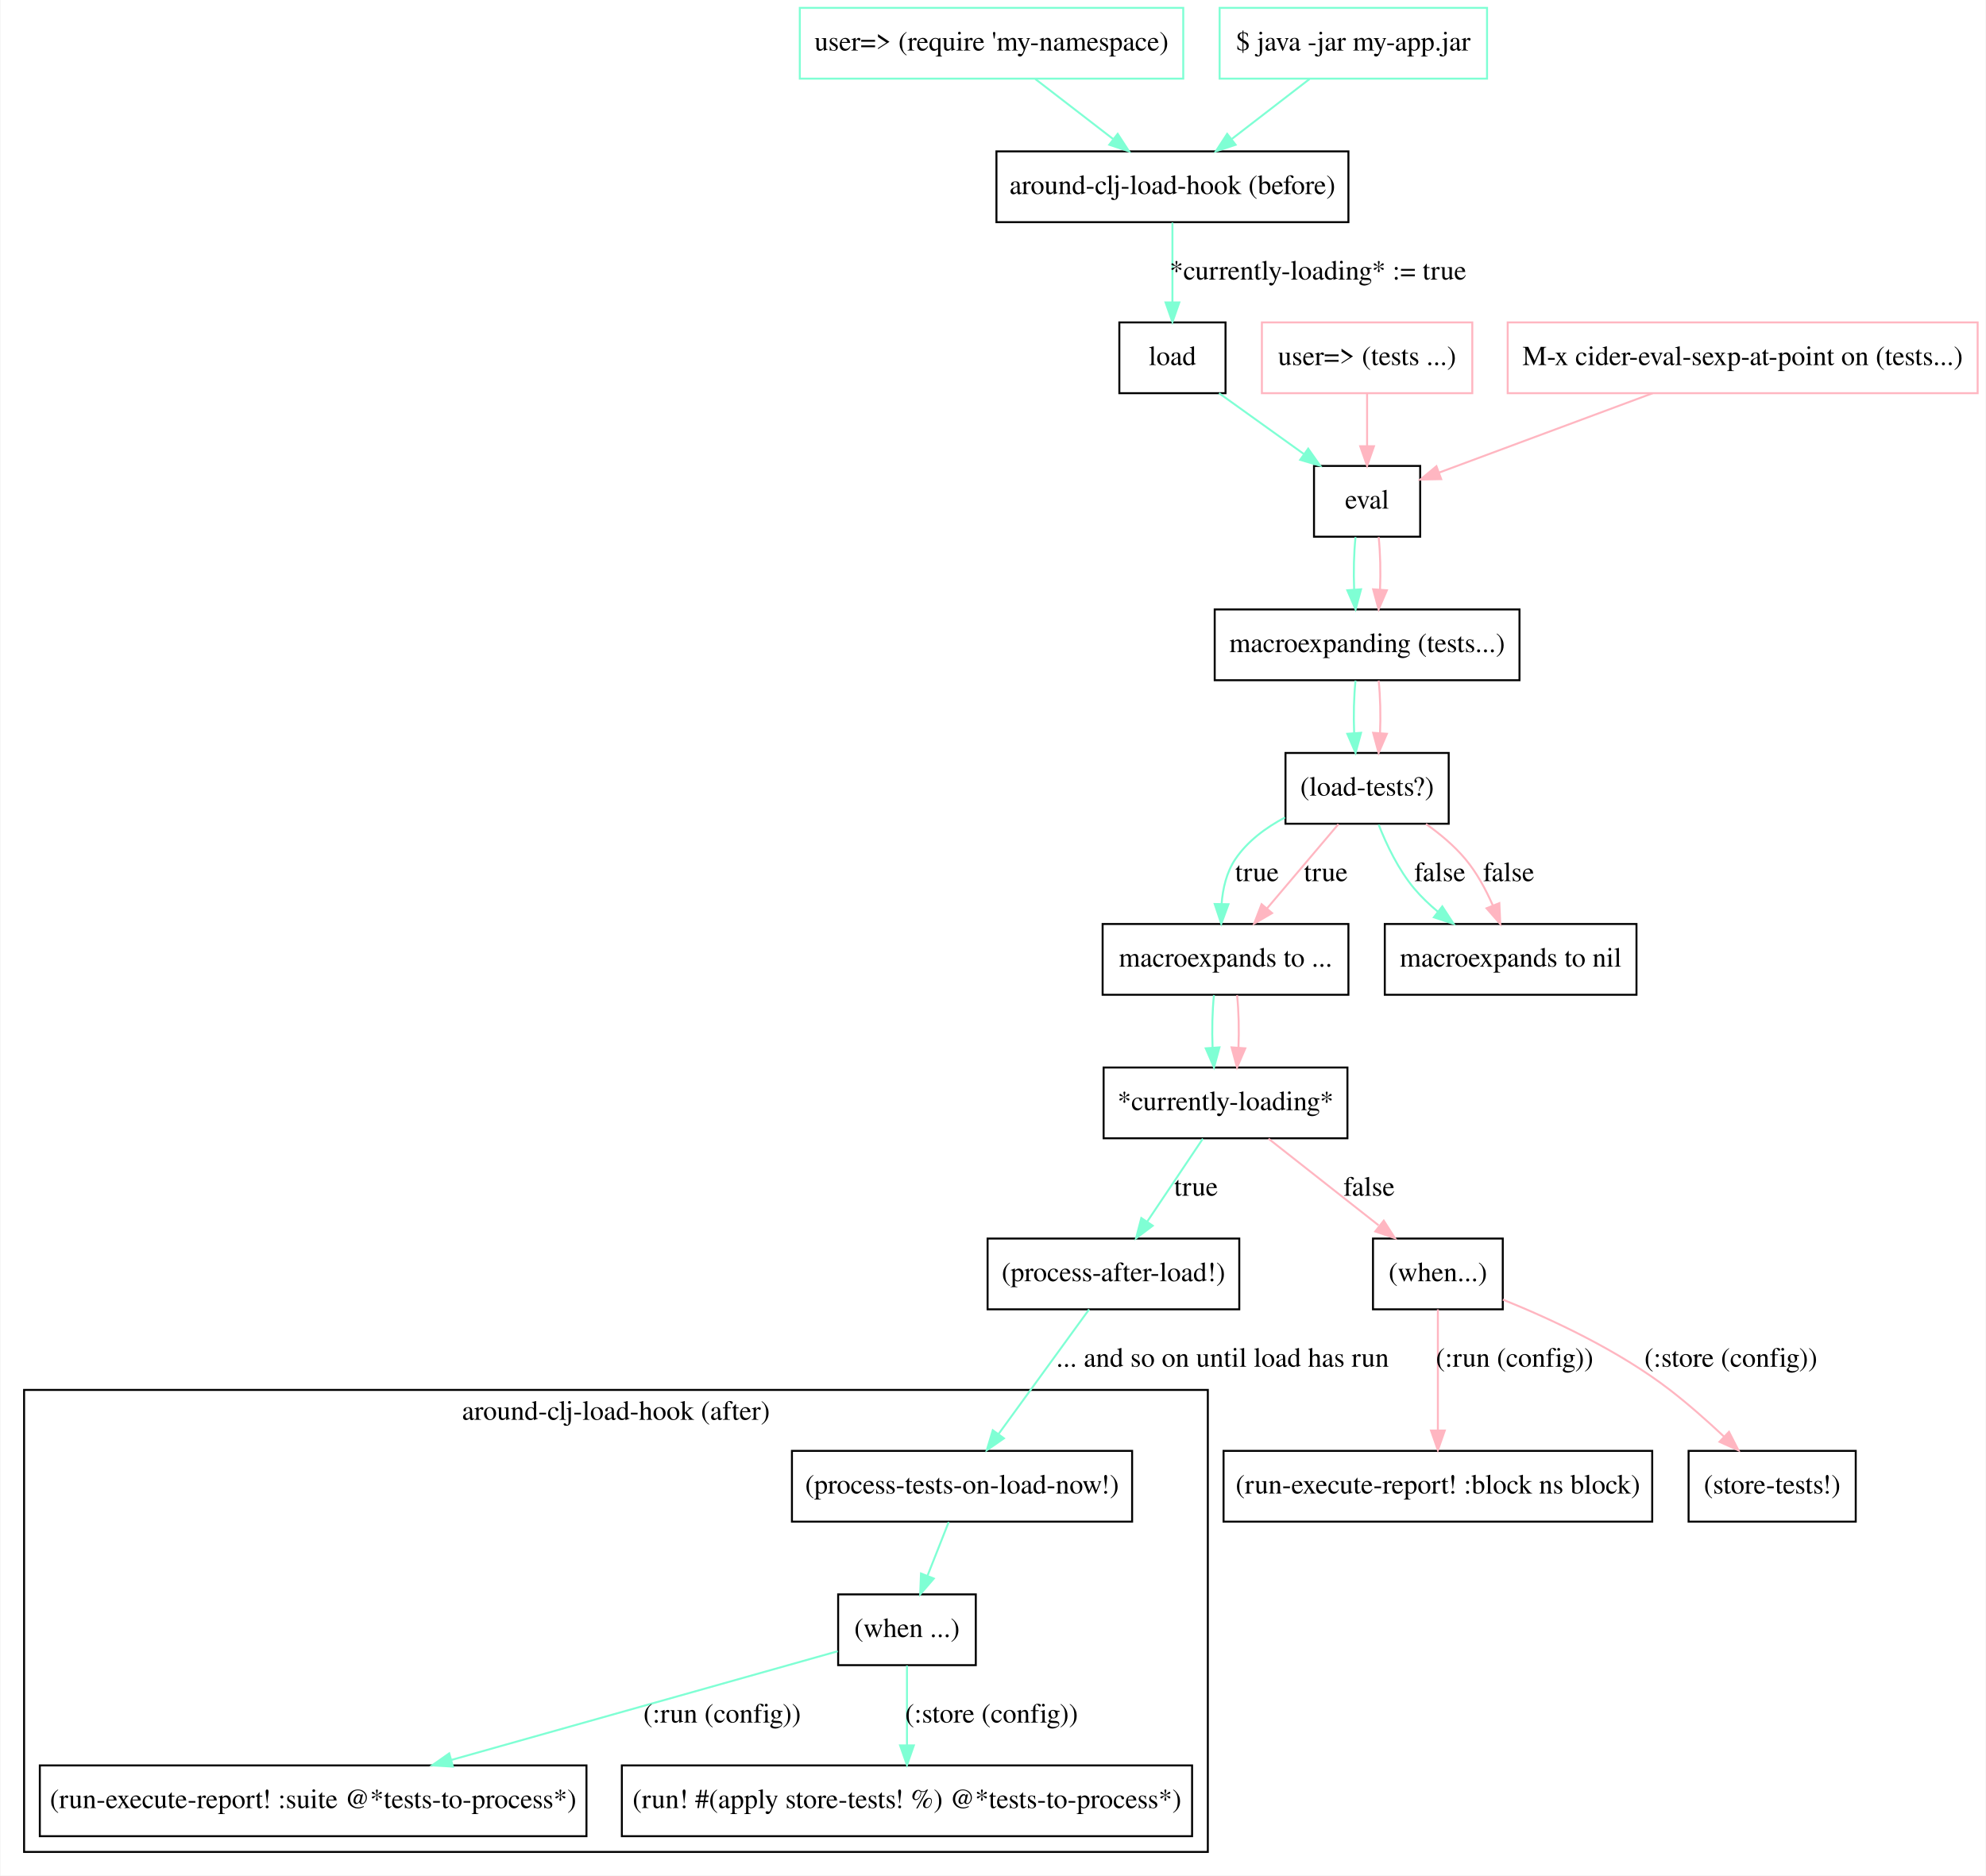
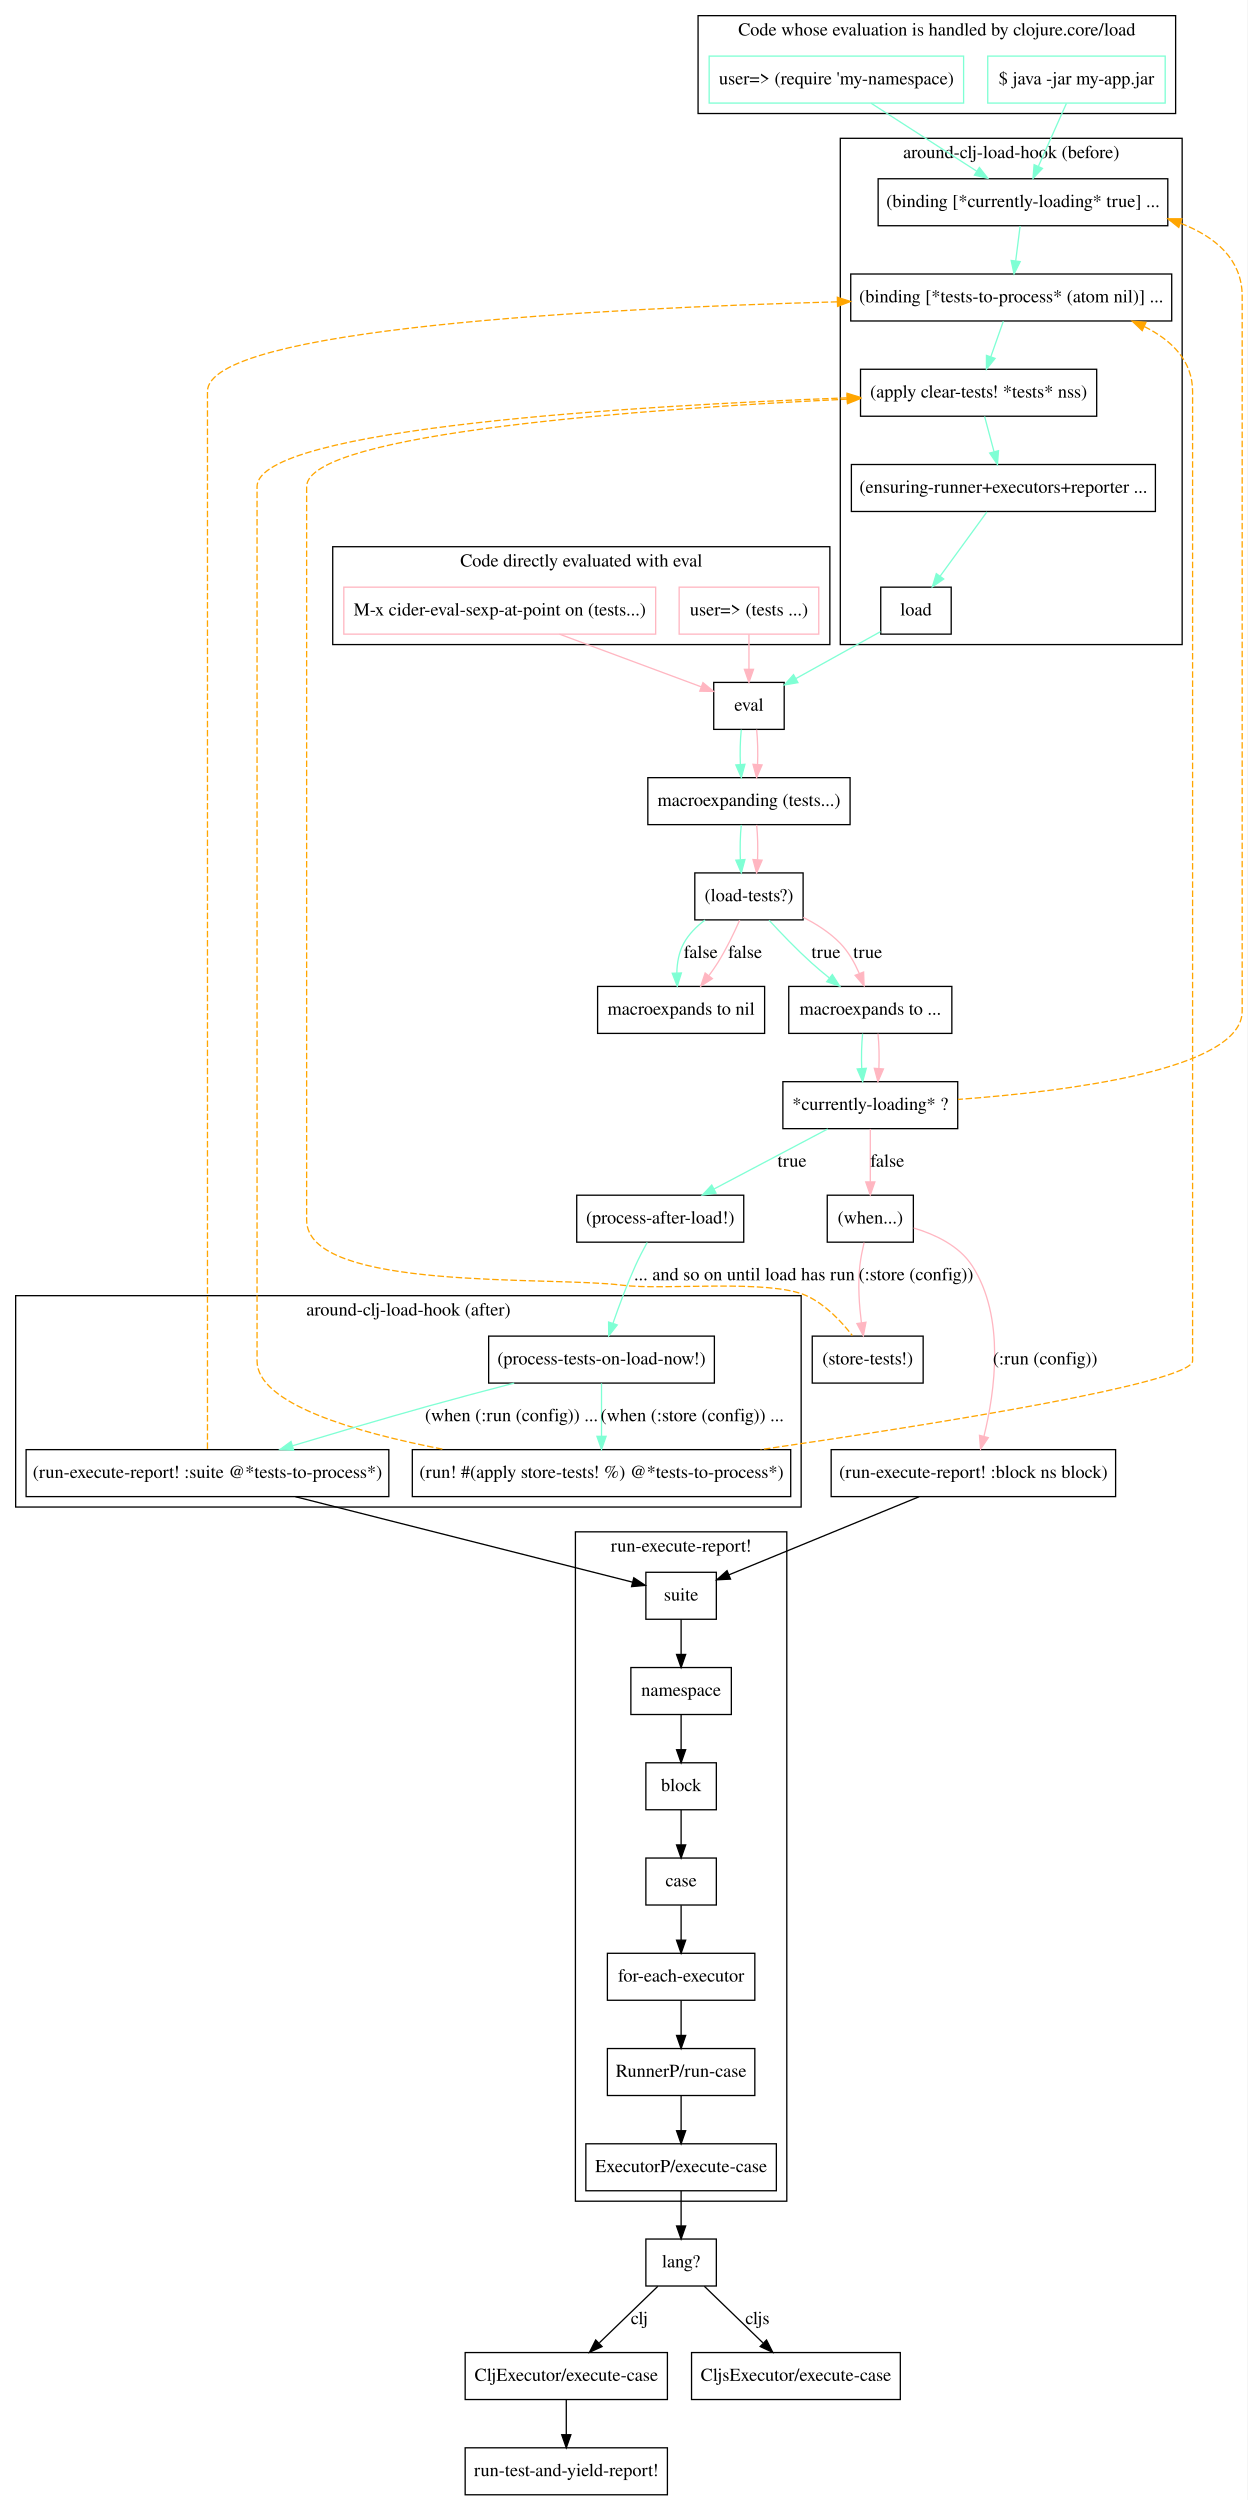
- <svg xmlns="http://www.w3.org/2000/svg" width="1010pt" height="954pt" viewBox="0.00 0.00 1009.50 954.00">
-   <g id="graph0" class="graph" transform="scale(1 1) rotate(0) translate(4 950)">
-     <polygon fill="white" stroke="transparent" points="-4,4 -4,-950 1005.5,-950 1005.5,4 -4,4" />
+ <svg xmlns="http://www.w3.org/2000/svg" width="956pt" height="1916pt" viewBox="0.00 0.00 956.00 1916.00">
+   <g id="graph0" class="graph" transform="scale(1 1) rotate(0) translate(4 1912)">
+     <polygon fill="white" stroke="transparent" points="-4,4 -4,-1912 952,-1912 952,4 -4,4" />
    <g id="clust1" class="cluster">
-       <polygon fill="none" stroke="black" points="8,-8 8,-243 610,-243 610,-8 8,-8" />
-       <text text-anchor="middle" x="309" y="-227.8" font-family="Times,serif" font-size="14.00">around-clj-load-hook (after)</text>
+       <polygon fill="none" stroke="black" points="531,-1825 531,-1900 897,-1900 897,-1825 531,-1825" />
+       <text text-anchor="middle" x="714" y="-1884.8" font-family="Times,serif" font-size="14.00">Code whose evaluation is handled by clojure.core/load</text>
+     </g>
+     <g id="clust2" class="cluster">
+       <polygon fill="none" stroke="black" points="251,-1418 251,-1493 632,-1493 632,-1418 251,-1418" />
+       <text text-anchor="middle" x="441.5" y="-1477.8" font-family="Times,serif" font-size="14.00">Code directly evaluated with eval</text>
+     </g>
+     <g id="clust3" class="cluster">
+       <polygon fill="none" stroke="black" points="640,-1418 640,-1806 902,-1806 902,-1418 640,-1418" />
+       <text text-anchor="middle" x="771" y="-1790.8" font-family="Times,serif" font-size="14.00">around-clj-load-hook (before)</text>
+     </g>
+     <g id="clust4" class="cluster">
+       <polygon fill="none" stroke="black" points="8,-757 8,-919 610,-919 610,-757 8,-757" />
+       <text text-anchor="middle" x="309" y="-903.8" font-family="Times,serif" font-size="14.00">around-clj-load-hook (after)</text>
+     </g>
+     <g id="clust6" class="cluster">
+       <polygon fill="none" stroke="black" points="437,-225 437,-738 599,-738 599,-225 437,-225" />
+       <text text-anchor="middle" x="518" y="-722.8" font-family="Times,serif" font-size="14.00">run-execute-report!</text>
    </g>
    <g id="node1" class="node">
-       <polygon fill="none" stroke="aquamarine" points="597.5,-946 402.5,-946 402.5,-910 597.5,-910 597.5,-946" />
-       <text text-anchor="middle" x="500" y="-924.3" font-family="Times,serif" font-size="14.00">user=&gt; (require 'my-namespace)</text>
+       <polygon fill="none" stroke="aquamarine" points="734.5,-1869 539.5,-1869 539.5,-1833 734.5,-1833 734.5,-1869" />
+       <text text-anchor="middle" x="637" y="-1847.3" font-family="Times,serif" font-size="14.00">user=&gt; (require 'my-namespace)</text>
    </g>
    <g id="node5" class="node">
-       <polygon fill="none" stroke="black" points="681.5,-873 502.5,-873 502.5,-837 681.5,-837 681.5,-873" />
-       <text text-anchor="middle" x="592" y="-851.3" font-family="Times,serif" font-size="14.00">around-clj-load-hook (before)</text>
+       <polygon fill="none" stroke="black" points="891,-1775 669,-1775 669,-1739 891,-1739 891,-1775" />
+       <text text-anchor="middle" x="780" y="-1753.3" font-family="Times,serif" font-size="14.00">(binding [*currently-loading* true] ...</text>
    </g>
    <g id="edge1" class="edge">
-       <path fill="none" stroke="aquamarine" d="M522.27,-909.81C534.14,-900.66 548.9,-889.26 561.79,-879.32" />
-       <polygon fill="aquamarine" stroke="aquamarine" points="564.16,-881.91 569.93,-873.03 559.88,-876.37 564.16,-881.91" />
+       <path fill="none" stroke="aquamarine" d="M663.56,-1832.91C686.39,-1818.22 719.51,-1796.92 744.59,-1780.78" />
+       <polygon fill="aquamarine" stroke="aquamarine" points="746.58,-1783.66 753.09,-1775.31 742.79,-1777.78 746.58,-1783.66" />
    </g>
    <g id="node2" class="node">
-       <polygon fill="none" stroke="aquamarine" points="752,-946 616,-946 616,-910 752,-910 752,-946" />
-       <text text-anchor="middle" x="684" y="-924.3" font-family="Times,serif" font-size="14.00">$ java -jar my-app.jar</text>
+       <polygon fill="none" stroke="aquamarine" points="889,-1869 753,-1869 753,-1833 889,-1833 889,-1869" />
+       <text text-anchor="middle" x="821" y="-1847.3" font-family="Times,serif" font-size="14.00">$ java -jar my-app.jar</text>
    </g>
    <g id="edge2" class="edge">
-       <path fill="none" stroke="aquamarine" d="M661.73,-909.81C649.86,-900.66 635.1,-889.26 622.21,-879.32" />
-       <polygon fill="aquamarine" stroke="aquamarine" points="624.12,-876.37 614.07,-873.03 619.84,-881.91 624.12,-876.37" />
+       <path fill="none" stroke="aquamarine" d="M813.29,-1832.7C807.28,-1819.2 798.82,-1800.23 791.93,-1784.78" />
+       <polygon fill="aquamarine" stroke="aquamarine" points="794.94,-1782.94 787.68,-1775.23 788.55,-1785.79 794.94,-1782.94" />
    </g>
    <g id="node3" class="node">
-       <polygon fill="none" stroke="lightpink" points="744.5,-786 637.5,-786 637.5,-750 744.5,-750 744.5,-786" />
-       <text text-anchor="middle" x="691" y="-764.3" font-family="Times,serif" font-size="14.00">user=&gt; (tests ...)</text>
+       <polygon fill="none" stroke="lightpink" points="623.5,-1462 516.5,-1462 516.5,-1426 623.5,-1426 623.5,-1462" />
+       <text text-anchor="middle" x="570" y="-1440.3" font-family="Times,serif" font-size="14.00">user=&gt; (tests ...)</text>
+     </g>
+     <g id="node11" class="node">
+       <polygon fill="none" stroke="black" points="597,-1389 543,-1389 543,-1353 597,-1353 597,-1389" />
+       <text text-anchor="middle" x="570" y="-1367.3" font-family="Times,serif" font-size="14.00">eval</text>
+     </g>
+     <g id="edge8" class="edge">
+       <path fill="none" stroke="lightpink" d="M570,-1425.81C570,-1417.79 570,-1408.05 570,-1399.07" />
+       <polygon fill="lightpink" stroke="lightpink" points="573.5,-1399.03 570,-1389.03 566.5,-1399.03 573.5,-1399.03" />
+     </g>
+     <g id="node4" class="node">
+       <polygon fill="none" stroke="lightpink" points="498.5,-1462 259.5,-1462 259.5,-1426 498.5,-1426 498.5,-1462" />
+       <text text-anchor="middle" x="379" y="-1440.3" font-family="Times,serif" font-size="14.00">M-x cider-eval-sexp-at-point on (tests...)</text>
+     </g>
+     <g id="edge9" class="edge">
+       <path fill="none" stroke="lightpink" d="M424.75,-1425.99C458.01,-1413.63 502.44,-1397.11 533.37,-1385.62" />
+       <polygon fill="lightpink" stroke="lightpink" points="534.75,-1388.84 542.91,-1382.07 532.31,-1382.28 534.75,-1388.84" />
+     </g>
+     <g id="node6" class="node">
+       <polygon fill="none" stroke="black" points="730,-1083 596,-1083 596,-1047 730,-1047 730,-1083" />
+       <text text-anchor="middle" x="663" y="-1061.3" font-family="Times,serif" font-size="14.00">*currently-loading* ?</text>
+     </g>
+     <g id="edge29" class="edge">
+       <path fill="none" stroke="orange" stroke-dasharray="5,2" d="M900.8,-1740.91C927.49,-1730.52 948,-1713.32 948,-1685 948,-1685 948,-1685 948,-1137 948,-1092.32 814.44,-1075.54 730.18,-1069.4" />
+       <polygon fill="orange" stroke="orange" points="899.4,-1737.7 891.12,-1744.31 901.72,-1744.3 899.4,-1737.7" />
    </g>
    <g id="node7" class="node">
-       <polygon fill="none" stroke="black" points="718,-713 664,-713 664,-677 718,-677 718,-713" />
-       <text text-anchor="middle" x="691" y="-691.3" font-family="Times,serif" font-size="14.00">eval</text>
+       <polygon fill="none" stroke="black" points="894,-1702 648,-1702 648,-1666 894,-1666 894,-1702" />
+       <text text-anchor="middle" x="771" y="-1680.3" font-family="Times,serif" font-size="14.00">(binding [*tests-to-process* (atom nil)] ...</text>
+     </g>
+     <g id="edge3" class="edge">
+       <path fill="none" stroke="aquamarine" d="M777.82,-1738.81C776.8,-1730.79 775.57,-1721.05 774.43,-1712.07" />
+       <polygon fill="aquamarine" stroke="aquamarine" points="777.89,-1711.51 773.16,-1702.03 770.94,-1712.39 777.89,-1711.51" />
+     </g>
+     <g id="node16" class="node">
+       <polygon fill="none" stroke="black" points="566,-996 438,-996 438,-960 566,-960 566,-996" />
+       <text text-anchor="middle" x="502" y="-974.3" font-family="Times,serif" font-size="14.00">(process-after-load!)</text>
+     </g>
+     <g id="edge20" class="edge">
+       <path fill="none" stroke="aquamarine" d="M630.42,-1046.8C605.24,-1033.51 570.23,-1015.02 543.12,-1000.71" />
+       <polygon fill="aquamarine" stroke="aquamarine" points="544.73,-997.6 534.26,-996.03 541.47,-1003.79 544.73,-997.6" />
+       <text text-anchor="middle" x="603" y="-1017.8" font-family="Times,serif" font-size="14.00">true</text>
+     </g>
+     <g id="node17" class="node">
+       <polygon fill="none" stroke="black" points="696,-996 630,-996 630,-960 696,-960 696,-996" />
+       <text text-anchor="middle" x="663" y="-974.3" font-family="Times,serif" font-size="14.00">(when...)</text>
+     </g>
+     <g id="edge21" class="edge">
+       <path fill="none" stroke="lightpink" d="M663,-1046.8C663,-1035.16 663,-1019.55 663,-1006.24" />
+       <polygon fill="lightpink" stroke="lightpink" points="666.5,-1006.18 663,-996.18 659.5,-1006.18 666.5,-1006.18" />
+       <text text-anchor="middle" x="676" y="-1017.8" font-family="Times,serif" font-size="14.00">false</text>
+     </g>
+     <g id="node8" class="node">
+       <polygon fill="none" stroke="black" points="836.5,-1629 655.5,-1629 655.5,-1593 836.5,-1593 836.5,-1629" />
+       <text text-anchor="middle" x="746" y="-1607.3" font-family="Times,serif" font-size="14.00">(apply clear-tests! *tests* nss)</text>
+     </g>
+     <g id="edge4" class="edge">
+       <path fill="none" stroke="aquamarine" d="M764.95,-1665.81C762.06,-1657.62 758.54,-1647.62 755.33,-1638.48" />
+       <polygon fill="aquamarine" stroke="aquamarine" points="758.62,-1637.3 752,-1629.03 752.02,-1639.62 758.62,-1637.3" />
+     </g>
+     <g id="node21" class="node">
+       <polygon fill="none" stroke="black" points="602,-801 312,-801 312,-765 602,-765 602,-801" />
+       <text text-anchor="middle" x="457" y="-779.3" font-family="Times,serif" font-size="14.00">(run! #(apply store-tests! %) @*tests-to-process*)</text>
+     </g>
+     <g id="edge27" class="edge">
+       <path fill="none" stroke="orange" stroke-dasharray="5,2" d="M873.02,-1661.71C894.08,-1651.19 910,-1635.47 910,-1612 910,-1612 910,-1612 910,-869 910,-852.12 713.16,-820.56 578.99,-801.01" />
+       <polygon fill="orange" stroke="orange" points="871.39,-1658.61 863.72,-1665.91 874.27,-1664.99 871.39,-1658.61" />
+     </g>
+     <g id="node22" class="node">
+       <polygon fill="none" stroke="black" points="294,-801 16,-801 16,-765 294,-765 294,-801" />
+       <text text-anchor="middle" x="155" y="-779.3" font-family="Times,serif" font-size="14.00">(run-execute-report! :suite @*tests-to-process*)</text>
+     </g>
+     <g id="edge28" class="edge">
+       <path fill="none" stroke="orange" stroke-dasharray="5,2" d="M637.68,-1680.68C456.55,-1675.71 155,-1660.21 155,-1612 155,-1612 155,-1612 155,-869 155,-845.54 155,-818.43 155,-801.26" />
+       <polygon fill="orange" stroke="orange" points="637.73,-1684.18 647.82,-1680.95 637.92,-1677.18 637.73,-1684.18" />
+     </g>
+     <g id="node9" class="node">
+       <polygon fill="none" stroke="black" points="881.5,-1556 648.5,-1556 648.5,-1520 881.5,-1520 881.5,-1556" />
+       <text text-anchor="middle" x="765" y="-1534.3" font-family="Times,serif" font-size="14.00">(ensuring-runner+executors+reporter ...</text>
    </g>
    <g id="edge5" class="edge">
-       <path fill="none" stroke="lightpink" d="M691,-749.81C691,-741.79 691,-732.05 691,-723.07" />
-       <polygon fill="lightpink" stroke="lightpink" points="694.5,-723.03 691,-713.03 687.5,-723.03 694.5,-723.03" />
-     </g>
-     <g id="node4" class="node">
-       <polygon fill="none" stroke="lightpink" points="1001.5,-786 762.5,-786 762.5,-750 1001.5,-750 1001.5,-786" />
-       <text text-anchor="middle" x="882" y="-764.3" font-family="Times,serif" font-size="14.00">M-x cider-eval-sexp-at-point on (tests...)</text>
+       <path fill="none" stroke="aquamarine" d="M750.6,-1592.81C752.77,-1584.7 755.41,-1574.84 757.83,-1565.78" />
+       <polygon fill="aquamarine" stroke="aquamarine" points="761.24,-1566.59 760.44,-1556.03 754.48,-1564.78 761.24,-1566.59" />
+     </g>
+     <g id="node19" class="node">
+       <polygon fill="none" stroke="black" points="703.5,-888 618.5,-888 618.5,-852 703.5,-852 703.5,-888" />
+       <text text-anchor="middle" x="661" y="-866.3" font-family="Times,serif" font-size="14.00">(store-tests!)</text>
+     </g>
+     <g id="edge30" class="edge">
+       <path fill="none" stroke="orange" stroke-dasharray="5,2" d="M645.26,-1606.09C495.35,-1598.91 231,-1580.38 231,-1539 231,-1539 231,-1539 231,-977 231,-922.09 418.55,-934.13 473,-927 504.12,-922.93 585.43,-931.98 614,-919 628.44,-912.44 640.8,-899.3 649.22,-888.43" />
+       <polygon fill="orange" stroke="orange" points="645.26,-1609.6 655.41,-1606.57 645.58,-1602.61 645.26,-1609.6" />
+     </g>
+     <g id="edge31" class="edge">
+       <path fill="none" stroke="orange" stroke-dasharray="5,2" d="M644.99,-1607.09C485.44,-1601.12 193,-1584.05 193,-1539 193,-1539 193,-1539 193,-869 193,-836.32 267.23,-814.4 336.97,-801.01" />
+       <polygon fill="orange" stroke="orange" points="645.18,-1610.6 655.3,-1607.47 645.44,-1603.6 645.18,-1610.6" />
+     </g>
+     <g id="node10" class="node">
+       <polygon fill="none" stroke="black" points="725,-1462 671,-1462 671,-1426 725,-1426 725,-1462" />
+       <text text-anchor="middle" x="698" y="-1440.3" font-family="Times,serif" font-size="14.00">load</text>
    </g>
    <g id="edge6" class="edge">
-       <path fill="none" stroke="lightpink" d="M836.25,-749.99C802.99,-737.63 758.56,-721.11 727.63,-709.62" />
-       <polygon fill="lightpink" stroke="lightpink" points="728.69,-706.28 718.09,-706.07 726.25,-712.84 728.69,-706.28" />
-     </g>
-     <g id="node6" class="node">
-       <polygon fill="none" stroke="black" points="619,-786 565,-786 565,-750 619,-750 619,-786" />
-       <text text-anchor="middle" x="592" y="-764.3" font-family="Times,serif" font-size="14.00">load</text>
-     </g>
-     <g id="edge3" class="edge">
-       <path fill="none" stroke="aquamarine" d="M592,-836.8C592,-825.16 592,-809.55 592,-796.24" />
-       <polygon fill="aquamarine" stroke="aquamarine" points="595.5,-796.18 592,-786.18 588.5,-796.18 595.5,-796.18" />
-       <text text-anchor="middle" x="666" y="-807.8" font-family="Times,serif" font-size="14.00">*currently-loading* := true</text>
-     </g>
-     <g id="edge4" class="edge">
-       <path fill="none" stroke="aquamarine" d="M615.71,-749.99C628.6,-740.75 644.72,-729.19 658.73,-719.14" />
-       <polygon fill="aquamarine" stroke="aquamarine" points="661.05,-721.79 667.14,-713.11 656.97,-716.1 661.05,-721.79" />
-     </g>
-     <g id="node8" class="node">
-       <polygon fill="none" stroke="black" points="768.5,-640 613.5,-640 613.5,-604 768.5,-604 768.5,-640" />
-       <text text-anchor="middle" x="691" y="-618.3" font-family="Times,serif" font-size="14.00">macroexpanding (tests...)</text>
+       <path fill="none" stroke="aquamarine" d="M752.4,-1519.7C742.29,-1505.82 727.96,-1486.14 716.54,-1470.46" />
+       <polygon fill="aquamarine" stroke="aquamarine" points="719.26,-1468.25 710.55,-1462.23 713.6,-1472.37 719.26,-1468.25" />
    </g>
    <g id="edge7" class="edge">
-       <path fill="none" stroke="aquamarine" d="M685.12,-676.81C684.28,-668.79 684.05,-659.05 684.42,-650.07" />
-       <polygon fill="aquamarine" stroke="aquamarine" points="687.92,-650.25 685.14,-640.03 680.94,-649.75 687.92,-650.25" />
-     </g>
-     <g id="edge8" class="edge">
-       <path fill="none" stroke="lightpink" d="M696.88,-676.81C697.72,-668.79 697.95,-659.05 697.58,-650.07" />
-       <polygon fill="lightpink" stroke="lightpink" points="701.06,-649.75 696.86,-640.03 694.08,-650.25 701.06,-649.75" />
-     </g>
-     <g id="node9" class="node">
-       <polygon fill="none" stroke="black" points="732.5,-567 649.5,-567 649.5,-531 732.5,-531 732.5,-567" />
-       <text text-anchor="middle" x="691" y="-545.3" font-family="Times,serif" font-size="14.00">(load-tests?)</text>
-     </g>
-     <g id="edge9" class="edge">
-       <path fill="none" stroke="aquamarine" d="M685.12,-603.81C684.28,-595.79 684.05,-586.05 684.42,-577.07" />
-       <polygon fill="aquamarine" stroke="aquamarine" points="687.92,-577.25 685.14,-567.03 680.94,-576.75 687.92,-577.25" />
+       <path fill="none" stroke="aquamarine" d="M670.85,-1427.94C651.93,-1417.45 626.49,-1403.33 605.89,-1391.91" />
+       <polygon fill="aquamarine" stroke="aquamarine" points="607.55,-1388.83 597.11,-1387.04 604.15,-1394.95 607.55,-1388.83" />
+     </g>
+     <g id="node12" class="node">
+       <polygon fill="none" stroke="black" points="647.5,-1316 492.5,-1316 492.5,-1280 647.5,-1280 647.5,-1316" />
+       <text text-anchor="middle" x="570" y="-1294.3" font-family="Times,serif" font-size="14.00">macroexpanding (tests...)</text>
    </g>
    <g id="edge10" class="edge">
-       <path fill="none" stroke="lightpink" d="M696.88,-603.81C697.72,-595.79 697.95,-586.05 697.58,-577.07" />
-       <polygon fill="lightpink" stroke="lightpink" points="701.06,-576.75 696.86,-567.03 694.08,-577.25 701.06,-576.75" />
-     </g>
-     <g id="node10" class="node">
-       <polygon fill="none" stroke="black" points="681.5,-480 556.5,-480 556.5,-444 681.5,-444 681.5,-480" />
-       <text text-anchor="middle" x="619" y="-458.3" font-family="Times,serif" font-size="14.00">macroexpands to ...</text>
+       <path fill="none" stroke="aquamarine" d="M564.12,-1352.81C563.28,-1344.79 563.05,-1335.05 563.42,-1326.07" />
+       <polygon fill="aquamarine" stroke="aquamarine" points="566.92,-1326.25 564.14,-1316.03 559.94,-1325.75 566.92,-1326.25" />
    </g>
    <g id="edge11" class="edge">
-       <path fill="none" stroke="aquamarine" d="M649.27,-534.2C639.51,-529.04 630.17,-522.13 624,-513 619.52,-506.37 617.6,-498.06 617,-490.14" />
-       <polygon fill="aquamarine" stroke="aquamarine" points="620.5,-490.06 616.84,-480.11 613.5,-490.17 620.5,-490.06" />
-       <text text-anchor="middle" x="635" y="-501.8" font-family="Times,serif" font-size="14.00">true</text>
+       <path fill="none" stroke="lightpink" d="M575.88,-1352.81C576.72,-1344.79 576.95,-1335.05 576.58,-1326.07" />
+       <polygon fill="lightpink" stroke="lightpink" points="580.06,-1325.75 575.86,-1316.03 573.08,-1326.25 580.06,-1325.75" />
+     </g>
+     <g id="node13" class="node">
+       <polygon fill="none" stroke="black" points="611.5,-1243 528.5,-1243 528.5,-1207 611.5,-1207 611.5,-1243" />
+       <text text-anchor="middle" x="570" y="-1221.3" font-family="Times,serif" font-size="14.00">(load-tests?)</text>
    </g>
    <g id="edge12" class="edge">
-       <path fill="none" stroke="lightpink" d="M676.43,-530.8C665.99,-518.47 651.76,-501.68 640.08,-487.89" />
-       <polygon fill="lightpink" stroke="lightpink" points="642.68,-485.54 633.55,-480.18 637.34,-490.07 642.68,-485.54" />
-       <text text-anchor="middle" x="670" y="-501.8" font-family="Times,serif" font-size="14.00">true</text>
-     </g>
-     <g id="node11" class="node">
-       <polygon fill="none" stroke="black" points="828,-480 700,-480 700,-444 828,-444 828,-480" />
-       <text text-anchor="middle" x="764" y="-458.3" font-family="Times,serif" font-size="14.00">macroexpands to nil</text>
+       <path fill="none" stroke="aquamarine" d="M564.12,-1279.81C563.28,-1271.79 563.05,-1262.05 563.42,-1253.07" />
+       <polygon fill="aquamarine" stroke="aquamarine" points="566.92,-1253.25 564.14,-1243.03 559.94,-1252.75 566.92,-1253.25" />
    </g>
    <g id="edge13" class="edge">
-       <path fill="none" stroke="aquamarine" d="M696.87,-530.55C700.88,-520.33 706.95,-507.58 715,-498 718.53,-493.8 722.68,-489.85 727.03,-486.22" />
-       <polygon fill="aquamarine" stroke="aquamarine" points="729.24,-488.94 735.02,-480.06 724.96,-483.4 729.24,-488.94" />
-       <text text-anchor="middle" x="728" y="-501.8" font-family="Times,serif" font-size="14.00">false</text>
+       <path fill="none" stroke="lightpink" d="M575.88,-1279.81C576.72,-1271.79 576.95,-1262.05 576.58,-1253.07" />
+       <polygon fill="lightpink" stroke="lightpink" points="580.06,-1252.75 575.86,-1243.03 573.08,-1253.25 580.06,-1252.75" />
+     </g>
+     <g id="node14" class="node">
+       <polygon fill="none" stroke="black" points="725.5,-1156 600.5,-1156 600.5,-1120 725.5,-1120 725.5,-1156" />
+       <text text-anchor="middle" x="663" y="-1134.3" font-family="Times,serif" font-size="14.00">macroexpands to ...</text>
    </g>
    <g id="edge14" class="edge">
-       <path fill="none" stroke="lightpink" d="M720.92,-530.9C728.13,-525.8 735.36,-519.75 741,-513 746.75,-506.12 751.37,-497.56 754.92,-489.48" />
-       <polygon fill="lightpink" stroke="lightpink" points="758.25,-490.6 758.73,-480.01 751.75,-487.99 758.25,-490.6" />
-       <text text-anchor="middle" x="763" y="-501.8" font-family="Times,serif" font-size="14.00">false</text>
-     </g>
-     <g id="node12" class="node">
-       <polygon fill="none" stroke="black" points="681,-407 557,-407 557,-371 681,-371 681,-407" />
-       <text text-anchor="middle" x="619" y="-385.3" font-family="Times,serif" font-size="14.00">*currently-loading*</text>
+       <path fill="none" stroke="aquamarine" d="M585.42,-1206.73C594.56,-1196.81 606.56,-1184.31 618,-1174 622.23,-1170.19 626.83,-1166.33 631.42,-1162.62" />
+       <polygon fill="aquamarine" stroke="aquamarine" points="633.9,-1165.12 639.59,-1156.18 629.57,-1159.63 633.9,-1165.12" />
+       <text text-anchor="middle" x="629" y="-1177.8" font-family="Times,serif" font-size="14.00">true</text>
    </g>
    <g id="edge15" class="edge">
-       <path fill="none" stroke="aquamarine" d="M613.12,-443.81C612.28,-435.79 612.05,-426.05 612.42,-417.07" />
-       <polygon fill="aquamarine" stroke="aquamarine" points="615.92,-417.25 613.14,-407.03 608.94,-416.75 615.92,-417.25" />
+       <path fill="none" stroke="lightpink" d="M611.59,-1208.94C621.8,-1203.79 632.06,-1197.2 640,-1189 646.24,-1182.56 650.99,-1174.12 654.51,-1166.01" />
+       <polygon fill="lightpink" stroke="lightpink" points="657.87,-1167.04 658.21,-1156.45 651.34,-1164.51 657.87,-1167.04" />
+       <text text-anchor="middle" x="661" y="-1177.8" font-family="Times,serif" font-size="14.00">true</text>
+     </g>
+     <g id="node15" class="node">
+       <polygon fill="none" stroke="black" points="582,-1156 454,-1156 454,-1120 582,-1120 582,-1156" />
+       <text text-anchor="middle" x="518" y="-1134.3" font-family="Times,serif" font-size="14.00">macroexpands to nil</text>
    </g>
    <g id="edge16" class="edge">
-       <path fill="none" stroke="lightpink" d="M624.88,-443.81C625.72,-435.79 625.95,-426.05 625.58,-417.07" />
-       <polygon fill="lightpink" stroke="lightpink" points="629.06,-416.75 624.86,-407.03 622.08,-417.25 629.06,-416.75" />
-     </g>
-     <g id="node13" class="node">
-       <polygon fill="none" stroke="black" points="626,-320 498,-320 498,-284 626,-284 626,-320" />
-       <text text-anchor="middle" x="562" y="-298.3" font-family="Times,serif" font-size="14.00">(process-after-load!)</text>
+       <path fill="none" stroke="aquamarine" d="M536.33,-1206.9C529.84,-1202.02 523.86,-1196.07 520,-1189 516.28,-1182.19 514.91,-1174.04 514.71,-1166.31" />
+       <polygon fill="aquamarine" stroke="aquamarine" points="518.21,-1166.32 515.04,-1156.21 511.21,-1166.09 518.21,-1166.32" />
+       <text text-anchor="middle" x="533" y="-1177.8" font-family="Times,serif" font-size="14.00">false</text>
    </g>
    <g id="edge17" class="edge">
-       <path fill="none" stroke="aquamarine" d="M607.47,-370.8C599.35,-358.7 588.36,-342.3 579.21,-328.67" />
-       <polygon fill="aquamarine" stroke="aquamarine" points="581.99,-326.53 573.52,-320.18 576.18,-330.43 581.99,-326.53" />
-       <text text-anchor="middle" x="604" y="-341.8" font-family="Times,serif" font-size="14.00">true</text>
-     </g>
-     <g id="node14" class="node">
-       <polygon fill="none" stroke="black" points="760,-320 694,-320 694,-284 760,-284 760,-320" />
-       <text text-anchor="middle" x="727" y="-298.3" font-family="Times,serif" font-size="14.00">(when...)</text>
+       <path fill="none" stroke="lightpink" d="M562.92,-1206.83C558.56,-1196.93 552.56,-1184.43 546,-1174 543.98,-1170.78 541.7,-1167.51 539.35,-1164.34" />
+       <polygon fill="lightpink" stroke="lightpink" points="541.96,-1161.98 533.06,-1156.23 536.43,-1166.27 541.96,-1161.98" />
+       <text text-anchor="middle" x="567" y="-1177.8" font-family="Times,serif" font-size="14.00">false</text>
    </g>
    <g id="edge18" class="edge">
-       <path fill="none" stroke="lightpink" d="M640.86,-370.8C656.96,-358.13 679.06,-340.73 696.84,-326.74" />
-       <polygon fill="lightpink" stroke="lightpink" points="699.48,-329.11 705.18,-320.18 695.15,-323.61 699.48,-329.11" />
-       <text text-anchor="middle" x="692" y="-341.8" font-family="Times,serif" font-size="14.00">false</text>
-     </g>
-     <g id="node17" class="node">
-       <polygon fill="none" stroke="black" points="571.5,-212 398.5,-212 398.5,-176 571.5,-176 571.5,-212" />
-       <text text-anchor="middle" x="485" y="-190.3" font-family="Times,serif" font-size="14.00">(process-tests-on-load-now!)</text>
-     </g>
-     <g id="edge21" class="edge">
-       <path fill="none" stroke="aquamarine" d="M549.63,-283.97C537.19,-266.84 517.85,-240.22 503.57,-220.56" />
-       <polygon fill="aquamarine" stroke="aquamarine" points="506.31,-218.37 497.6,-212.34 500.64,-222.49 506.31,-218.37" />
-       <text text-anchor="middle" x="617.5" y="-254.8" font-family="Times,serif" font-size="14.00">... and so on until load has run</text>
-     </g>
-     <g id="node15" class="node">
-       <polygon fill="none" stroke="black" points="836,-212 618,-212 618,-176 836,-176 836,-212" />
-       <text text-anchor="middle" x="727" y="-190.3" font-family="Times,serif" font-size="14.00">(run-execute-report! :block ns block)</text>
-     </g>
-     <g id="edge20" class="edge">
-       <path fill="none" stroke="lightpink" d="M727,-283.97C727,-267.38 727,-241.88 727,-222.43" />
-       <polygon fill="lightpink" stroke="lightpink" points="730.5,-222.34 727,-212.34 723.5,-222.34 730.5,-222.34" />
-       <text text-anchor="middle" x="766" y="-254.8" font-family="Times,serif" font-size="14.00">(:run (config))</text>
-     </g>
-     <g id="node16" class="node">
-       <polygon fill="none" stroke="black" points="939.5,-212 854.5,-212 854.5,-176 939.5,-176 939.5,-212" />
-       <text text-anchor="middle" x="897" y="-190.3" font-family="Times,serif" font-size="14.00">(store-tests!)</text>
+       <path fill="none" stroke="aquamarine" d="M657.12,-1119.81C656.28,-1111.79 656.05,-1102.05 656.42,-1093.07" />
+       <polygon fill="aquamarine" stroke="aquamarine" points="659.92,-1093.25 657.14,-1083.03 652.94,-1092.75 659.92,-1093.25" />
    </g>
    <g id="edge19" class="edge">
-       <path fill="none" stroke="lightpink" d="M760.05,-288.94C784.89,-278.92 818.97,-263.08 845,-243 854.39,-235.76 864.08,-227.16 872.52,-219.26" />
-       <polygon fill="lightpink" stroke="lightpink" points="875.05,-221.68 879.87,-212.25 870.22,-216.61 875.05,-221.68" />
-       <text text-anchor="middle" x="876" y="-254.8" font-family="Times,serif" font-size="14.00">(:store (config))</text>
+       <path fill="none" stroke="lightpink" d="M668.88,-1119.81C669.72,-1111.79 669.95,-1102.05 669.58,-1093.07" />
+       <polygon fill="lightpink" stroke="lightpink" points="673.06,-1092.75 668.86,-1083.03 666.08,-1093.25 673.06,-1092.75" />
+     </g>
+     <g id="node20" class="node">
+       <polygon fill="none" stroke="black" points="543.5,-888 370.5,-888 370.5,-852 543.5,-852 543.5,-888" />
+       <text text-anchor="middle" x="457" y="-866.3" font-family="Times,serif" font-size="14.00">(process-tests-on-load-now!)</text>
+     </g>
+     <g id="edge24" class="edge">
+       <path fill="none" stroke="aquamarine" d="M492.02,-959.81C488.95,-954.22 485.67,-947.92 483,-942 476.54,-927.7 470.45,-911.27 465.78,-897.83" />
+       <polygon fill="aquamarine" stroke="aquamarine" points="469.05,-896.55 462.51,-888.21 462.42,-898.8 469.05,-896.55" />
+       <text text-anchor="middle" x="566.5" y="-930.8" font-family="Times,serif" font-size="14.00">... and so on until load has run</text>
    </g>
    <g id="node18" class="node">
-       <polygon fill="none" stroke="black" points="492,-139 422,-139 422,-103 492,-103 492,-139" />
-       <text text-anchor="middle" x="457" y="-117.3" font-family="Times,serif" font-size="14.00">(when ...)</text>
+       <polygon fill="none" stroke="black" points="851,-801 633,-801 633,-765 851,-765 851,-801" />
+       <text text-anchor="middle" x="742" y="-779.3" font-family="Times,serif" font-size="14.00">(run-execute-report! :block ns block)</text>
+     </g>
+     <g id="edge23" class="edge">
+       <path fill="none" stroke="lightpink" d="M696.21,-970.86C712.64,-965.97 731.03,-957.29 741,-942 766.68,-902.6 758.41,-845.11 750.15,-811.43" />
+       <polygon fill="lightpink" stroke="lightpink" points="753.44,-810.17 747.51,-801.38 746.67,-811.95 753.44,-810.17" />
+       <text text-anchor="middle" x="797" y="-866.3" font-family="Times,serif" font-size="14.00">(:run (config))</text>
    </g>
    <g id="edge22" class="edge">
-       <path fill="none" stroke="aquamarine" d="M478.22,-175.81C474.99,-167.62 471.05,-157.62 467.44,-148.48" />
-       <polygon fill="aquamarine" stroke="aquamarine" points="470.64,-147.05 463.72,-139.03 464.13,-149.62 470.64,-147.05" />
-     </g>
-     <g id="node19" class="node">
-       <polygon fill="none" stroke="black" points="294,-52 16,-52 16,-16 294,-16 294,-52" />
-       <text text-anchor="middle" x="155" y="-30.3" font-family="Times,serif" font-size="14.00">(run-execute-report! :suite @*tests-to-process*)</text>
-     </g>
-     <g id="edge24" class="edge">
-       <path fill="none" stroke="aquamarine" d="M421.77,-110.08C373.77,-96.57 286.76,-72.08 225.18,-54.75" />
-       <polygon fill="aquamarine" stroke="aquamarine" points="226.1,-51.38 215.53,-52.04 224.2,-58.11 226.1,-51.38" />
-       <text text-anchor="middle" x="363" y="-73.8" font-family="Times,serif" font-size="14.00">(:run (config))</text>
-     </g>
-     <g id="node20" class="node">
-       <polygon fill="none" stroke="black" points="602,-52 312,-52 312,-16 602,-16 602,-52" />
-       <text text-anchor="middle" x="457" y="-30.3" font-family="Times,serif" font-size="14.00">(run! #(apply store-tests! %) @*tests-to-process*)</text>
-     </g>
-     <g id="edge23" class="edge">
-       <path fill="none" stroke="aquamarine" d="M457,-102.8C457,-91.16 457,-75.55 457,-62.24" />
-       <polygon fill="aquamarine" stroke="aquamarine" points="460.5,-62.18 457,-52.18 453.5,-62.18 460.5,-62.18" />
-       <text text-anchor="middle" x="500" y="-73.8" font-family="Times,serif" font-size="14.00">(:store (config))</text>
+       <path fill="none" stroke="lightpink" d="M658.23,-959.69C656.91,-954.09 655.66,-947.82 655,-942 653.37,-927.55 654.5,-911.4 656.2,-898.15" />
+       <polygon fill="lightpink" stroke="lightpink" points="659.67,-898.64 657.65,-888.24 652.74,-897.63 659.67,-898.64" />
+       <text text-anchor="middle" x="698" y="-930.8" font-family="Times,serif" font-size="14.00">(:store (config))</text>
+     </g>
+     <g id="node23" class="node">
+       <polygon fill="none" stroke="black" points="545,-707 491,-707 491,-671 545,-671 545,-707" />
+       <text text-anchor="middle" x="518" y="-685.3" font-family="Times,serif" font-size="14.00">suite</text>
+     </g>
+     <g id="edge33" class="edge">
+       <path fill="none" stroke="black" d="M700.39,-764.91C658.55,-747.72 594.66,-721.48 554.66,-705.06" />
+       <polygon fill="black" stroke="black" points="555.86,-701.77 545.28,-701.21 553.2,-708.24 555.86,-701.77" />
+     </g>
+     <g id="edge25" class="edge">
+       <path fill="none" stroke="aquamarine" d="M457,-851.8C457,-840.16 457,-824.55 457,-811.24" />
+       <polygon fill="aquamarine" stroke="aquamarine" points="460.5,-811.18 457,-801.18 453.5,-811.18 460.5,-811.18" />
+       <text text-anchor="middle" x="526.5" y="-822.8" font-family="Times,serif" font-size="14.00">(when (:store (config)) ...</text>
+     </g>
+     <g id="edge26" class="edge">
+       <path fill="none" stroke="aquamarine" d="M390.08,-852C368.62,-846.41 344.77,-840.08 323,-834 289.02,-824.51 251.35,-813.36 220.31,-804" />
+       <polygon fill="aquamarine" stroke="aquamarine" points="221.07,-800.57 210.48,-801.03 219.04,-807.27 221.07,-800.57" />
+       <text text-anchor="middle" x="388" y="-822.8" font-family="Times,serif" font-size="14.00">(when (:run (config)) ...</text>
+     </g>
+     <g id="edge32" class="edge">
+       <path fill="none" stroke="black" d="M222.43,-764.91C298.6,-745.61 419.85,-714.88 480.65,-699.47" />
+       <polygon fill="black" stroke="black" points="481.75,-702.8 490.58,-696.95 480.03,-696.01 481.75,-702.8" />
+     </g>
+     <g id="node24" class="node">
+       <polygon fill="none" stroke="black" points="556.5,-634 479.5,-634 479.5,-598 556.5,-598 556.5,-634" />
+       <text text-anchor="middle" x="518" y="-612.3" font-family="Times,serif" font-size="14.00">namespace</text>
+     </g>
+     <g id="edge34" class="edge">
+       <path fill="none" stroke="black" d="M518,-670.81C518,-662.79 518,-653.05 518,-644.07" />
+       <polygon fill="black" stroke="black" points="521.5,-644.03 518,-634.03 514.5,-644.03 521.5,-644.03" />
+     </g>
+     <g id="node25" class="node">
+       <polygon fill="none" stroke="black" points="545,-561 491,-561 491,-525 545,-525 545,-561" />
+       <text text-anchor="middle" x="518" y="-539.3" font-family="Times,serif" font-size="14.00">block</text>
+     </g>
+     <g id="edge35" class="edge">
+       <path fill="none" stroke="black" d="M518,-597.81C518,-589.79 518,-580.05 518,-571.07" />
+       <polygon fill="black" stroke="black" points="521.5,-571.03 518,-561.03 514.5,-571.03 521.5,-571.03" />
+     </g>
+     <g id="node26" class="node">
+       <polygon fill="none" stroke="black" points="545,-488 491,-488 491,-452 545,-452 545,-488" />
+       <text text-anchor="middle" x="518" y="-466.3" font-family="Times,serif" font-size="14.00">case</text>
+     </g>
+     <g id="edge36" class="edge">
+       <path fill="none" stroke="black" d="M518,-524.81C518,-516.79 518,-507.05 518,-498.07" />
+       <polygon fill="black" stroke="black" points="521.5,-498.03 518,-488.03 514.5,-498.03 521.5,-498.03" />
+     </g>
+     <g id="node27" class="node">
+       <polygon fill="none" stroke="black" points="574.5,-415 461.5,-415 461.5,-379 574.5,-379 574.5,-415" />
+       <text text-anchor="middle" x="518" y="-393.3" font-family="Times,serif" font-size="14.00">for-each-executor</text>
+     </g>
+     <g id="edge37" class="edge">
+       <path fill="none" stroke="black" d="M518,-451.81C518,-443.79 518,-434.05 518,-425.07" />
+       <polygon fill="black" stroke="black" points="521.5,-425.03 518,-415.03 514.5,-425.03 521.5,-425.03" />
+     </g>
+     <g id="node28" class="node">
+       <polygon fill="none" stroke="black" points="574.5,-342 461.5,-342 461.5,-306 574.5,-306 574.5,-342" />
+       <text text-anchor="middle" x="518" y="-320.3" font-family="Times,serif" font-size="14.00">RunnerP/run-case</text>
+     </g>
+     <g id="edge38" class="edge">
+       <path fill="none" stroke="black" d="M518,-378.81C518,-370.79 518,-361.05 518,-352.07" />
+       <polygon fill="black" stroke="black" points="521.5,-352.03 518,-342.03 514.5,-352.03 521.5,-352.03" />
+     </g>
+     <g id="node29" class="node">
+       <polygon fill="none" stroke="black" points="591,-269 445,-269 445,-233 591,-233 591,-269" />
+       <text text-anchor="middle" x="518" y="-247.3" font-family="Times,serif" font-size="14.00">ExecutorP/execute-case</text>
+     </g>
+     <g id="edge39" class="edge">
+       <path fill="none" stroke="black" d="M518,-305.81C518,-297.79 518,-288.05 518,-279.07" />
+       <polygon fill="black" stroke="black" points="521.5,-279.03 518,-269.03 514.5,-279.03 521.5,-279.03" />
+     </g>
+     <g id="node30" class="node">
+       <polygon fill="none" stroke="black" points="545,-196 491,-196 491,-160 545,-160 545,-196" />
+       <text text-anchor="middle" x="518" y="-174.3" font-family="Times,serif" font-size="14.00">lang?</text>
+     </g>
+     <g id="edge40" class="edge">
+       <path fill="none" stroke="black" d="M518,-232.81C518,-224.79 518,-215.05 518,-206.07" />
+       <polygon fill="black" stroke="black" points="521.5,-206.03 518,-196.03 514.5,-206.03 521.5,-206.03" />
+     </g>
+     <g id="node31" class="node">
+       <polygon fill="none" stroke="black" points="507.5,-109 352.5,-109 352.5,-73 507.5,-73 507.5,-109" />
+       <text text-anchor="middle" x="430" y="-87.3" font-family="Times,serif" font-size="14.00">CljExecutor/execute-case</text>
+     </g>
+     <g id="edge41" class="edge">
+       <path fill="none" stroke="black" d="M500.19,-159.8C487.31,-147.36 469.72,-130.36 455.37,-116.5" />
+       <polygon fill="black" stroke="black" points="457.41,-113.61 447.78,-109.18 452.54,-118.64 457.41,-113.61" />
+       <text text-anchor="middle" x="486" y="-130.8" font-family="Times,serif" font-size="14.00">clj</text>
+     </g>
+     <g id="node32" class="node">
+       <polygon fill="none" stroke="black" points="686,-109 526,-109 526,-73 686,-73 686,-109" />
+       <text text-anchor="middle" x="606" y="-87.3" font-family="Times,serif" font-size="14.00">CljsExecutor/execute-case</text>
+     </g>
+     <g id="edge42" class="edge">
+       <path fill="none" stroke="black" d="M535.81,-159.8C548.69,-147.36 566.28,-130.36 580.63,-116.5" />
+       <polygon fill="black" stroke="black" points="583.46,-118.64 588.22,-109.18 578.59,-113.61 583.46,-118.64" />
+       <text text-anchor="middle" x="576.5" y="-130.8" font-family="Times,serif" font-size="14.00">cljs</text>
+     </g>
+     <g id="node33" class="node">
+       <polygon fill="none" stroke="black" points="507.5,-36 352.5,-36 352.5,0 507.5,0 507.5,-36" />
+       <text text-anchor="middle" x="430" y="-14.3" font-family="Times,serif" font-size="14.00">run-test-and-yield-report!</text>
+     </g>
+     <g id="edge43" class="edge">
+       <path fill="none" stroke="black" d="M430,-72.81C430,-64.79 430,-55.05 430,-46.07" />
+       <polygon fill="black" stroke="black" points="433.5,-46.03 430,-36.03 426.5,-46.03 433.5,-46.03" />
    </g>
  </g>
</svg>
